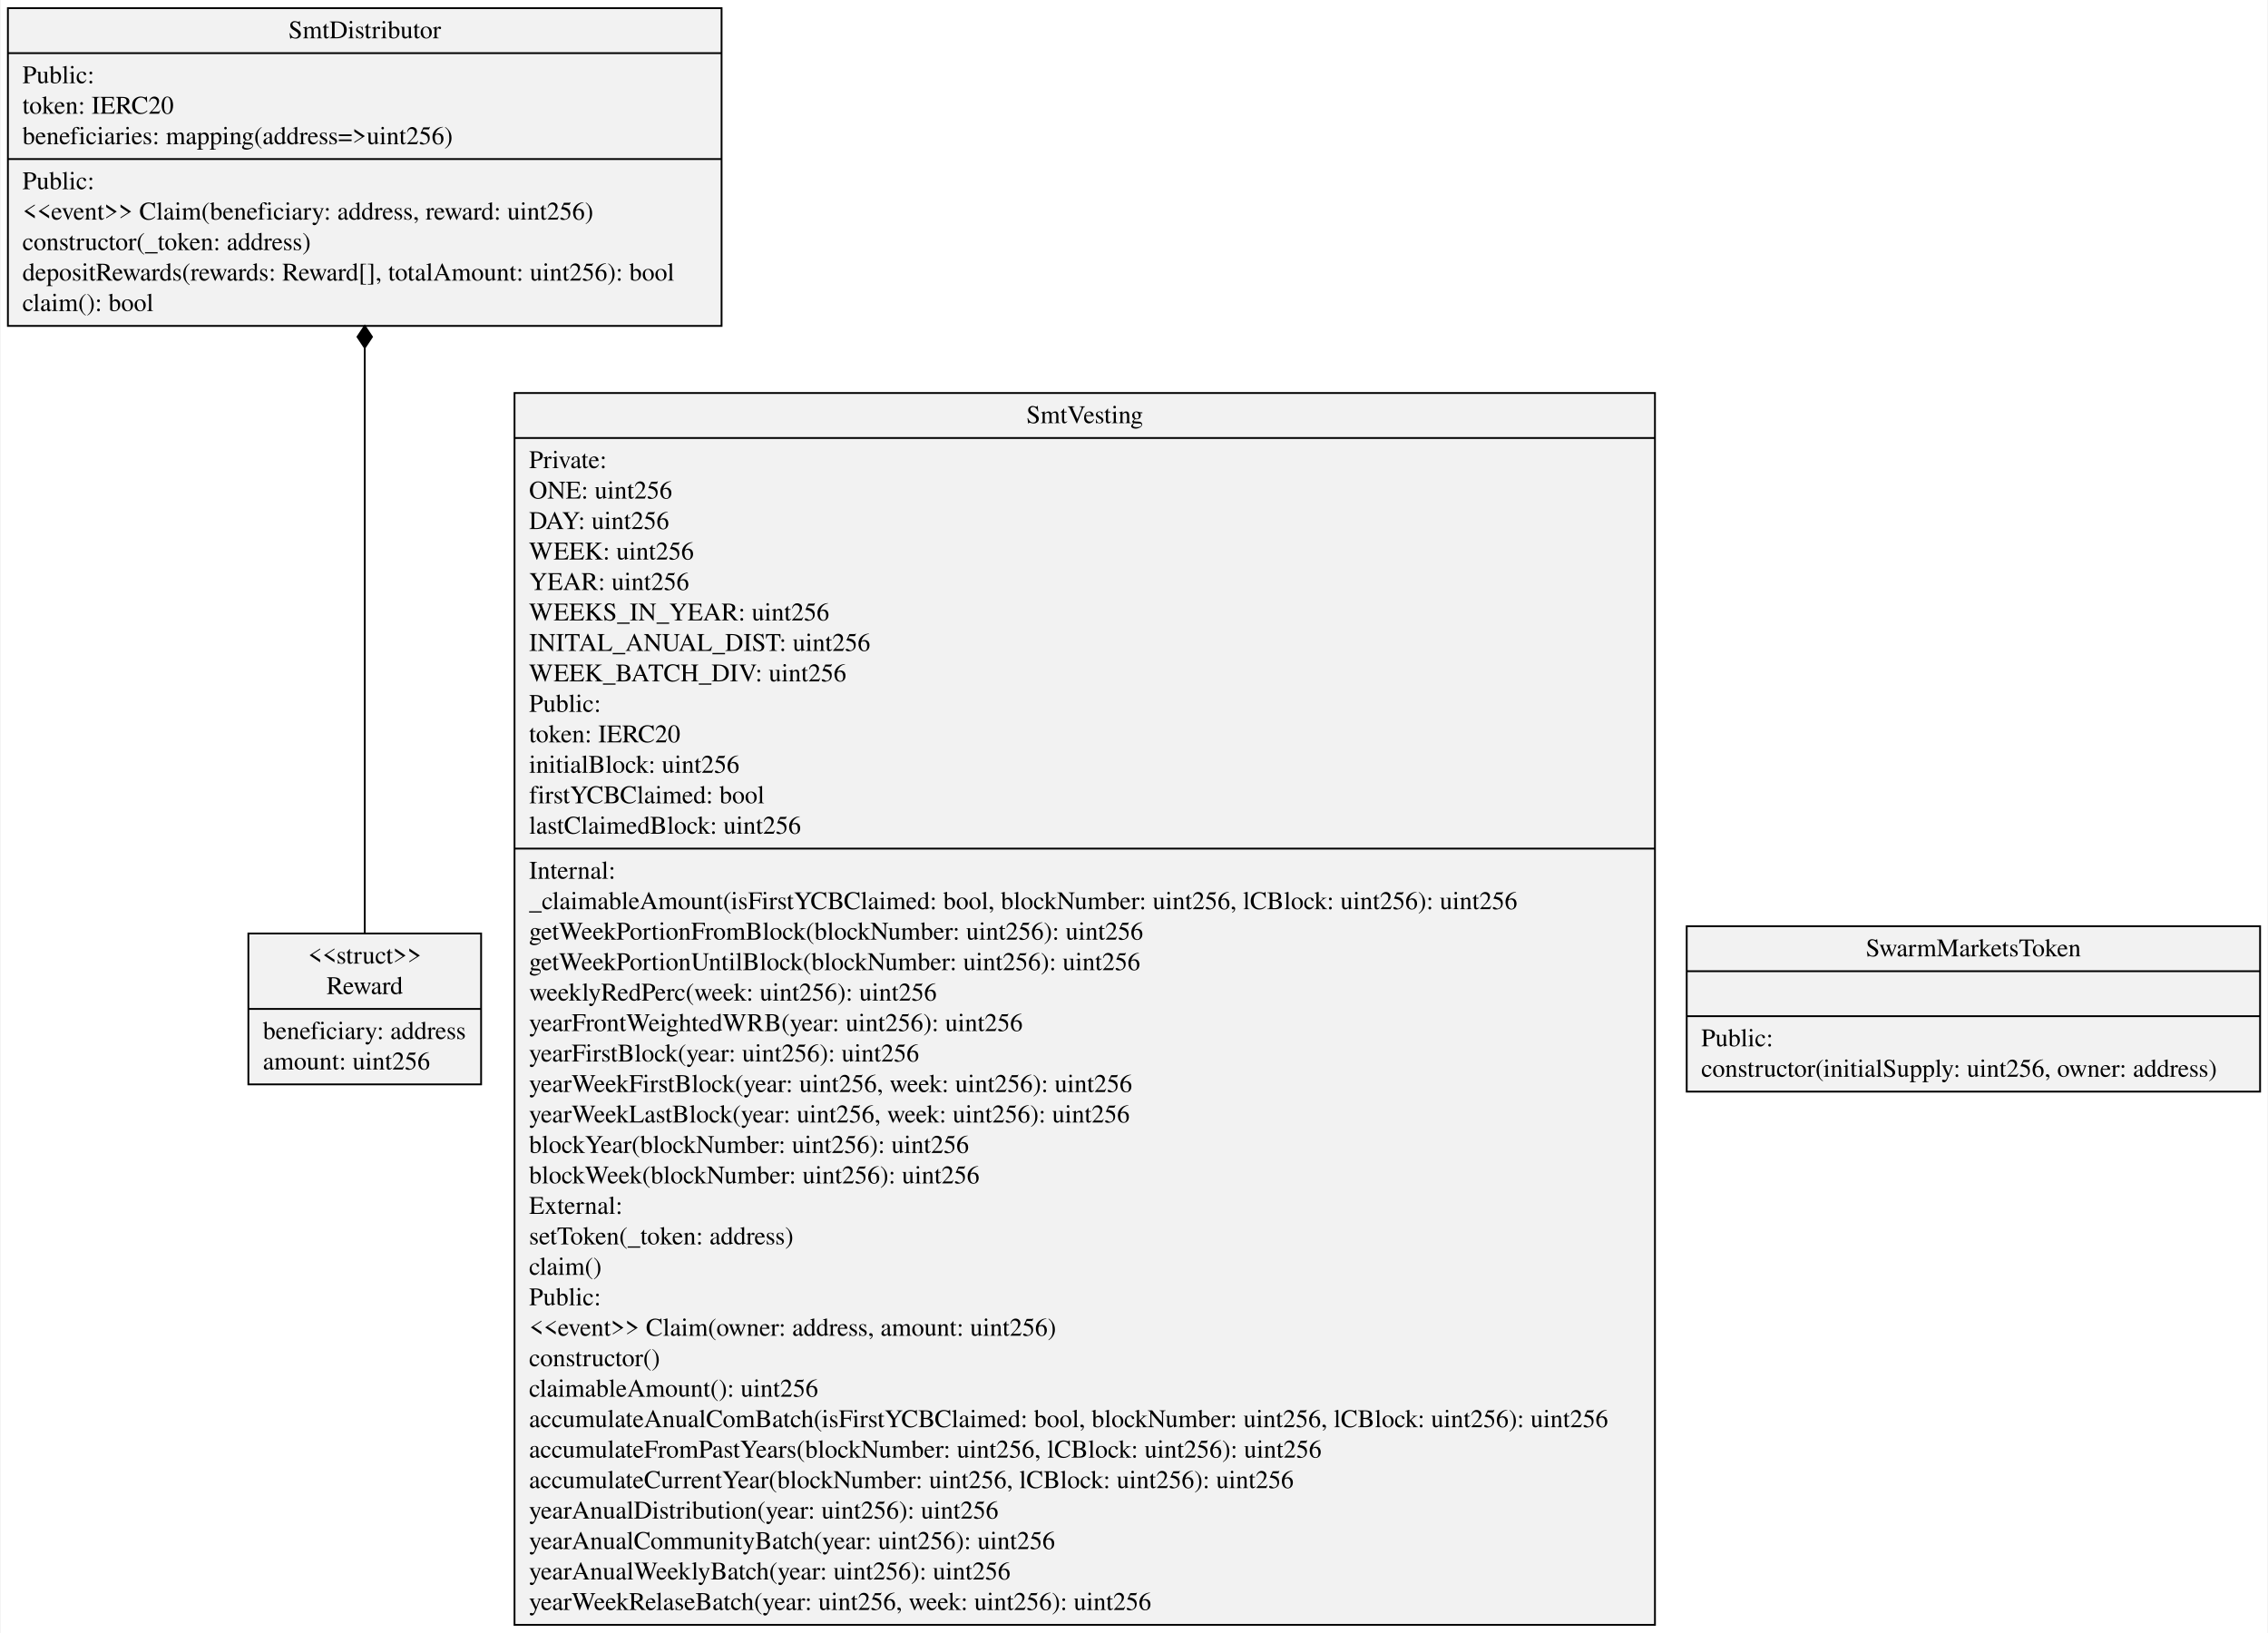
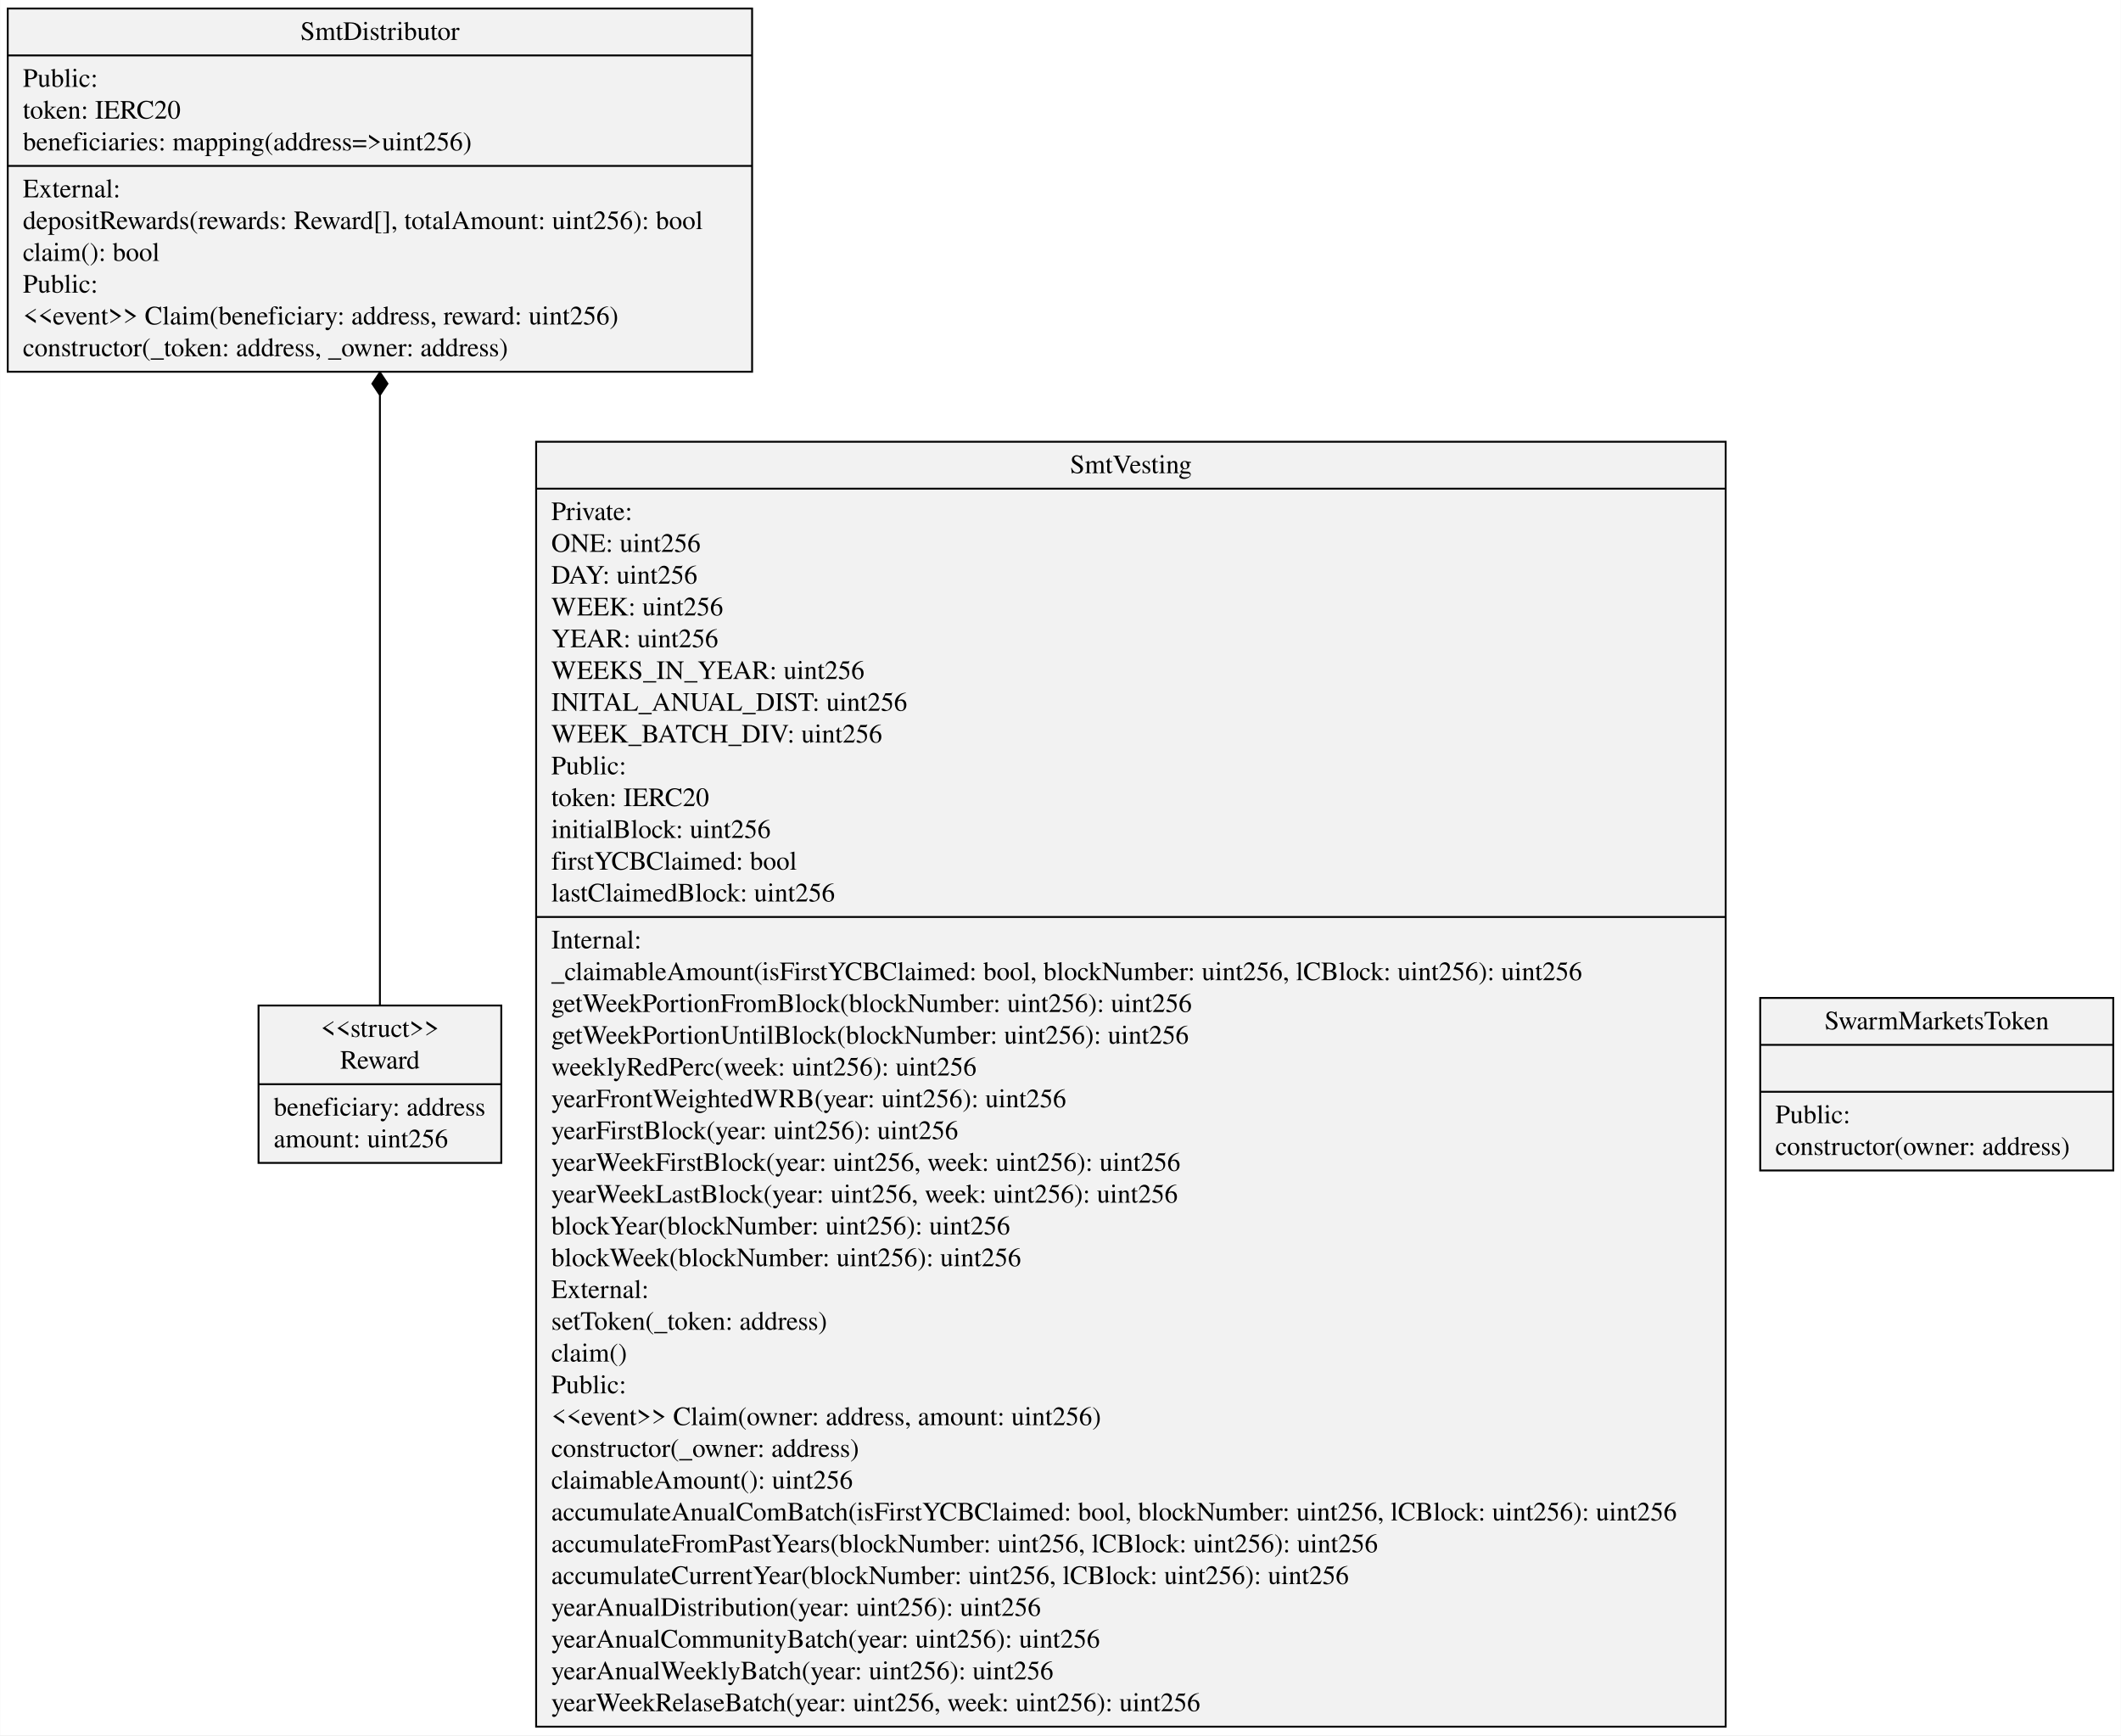
- <svg xmlns="http://www.w3.org/2000/svg" width="1250pt" height="900pt" viewBox="0.00 0.00 1249.84 900.40">
-   <g id="graph0" class="graph" transform="scale(1 1) rotate(0) translate(4 896.4)">
-     <polygon fill="#ffffff" stroke="transparent" points="-4,4 -4,-896.4 1245.837,-896.4 1245.837,4 -4,4" />
+ <svg xmlns="http://www.w3.org/2000/svg" width="1121pt" height="917pt" viewBox="0.00 0.00 1121.08 917.20">
+   <g id="graph0" class="graph" transform="scale(1 1) rotate(0) translate(4 913.2)">
+     <polygon fill="#ffffff" stroke="transparent" points="-4,4 -4,-913.2 1117.081,-913.2 1117.081,4 -4,4" />
    <g id="node1" class="node">
-       <polygon fill="#f2f2f2" stroke="#000000" points="0,-716.7 0,-891.9 393.513,-891.9 393.513,-716.7 0,-716.7" />
-       <text text-anchor="middle" x="196.756" y="-875.3" font-family="Times,serif" font-size="14.00" fill="#000000">SmtDistributor</text>
-       <polyline fill="none" stroke="#000000" points="0,-867.1 393.513,-867.1 " />
-       <text text-anchor="start" x="8" y="-850.5" font-family="Times,serif" font-size="14.00" fill="#000000">Public:</text>
-       <text text-anchor="start" x="8" y="-833.7" font-family="Times,serif" font-size="14.00" fill="#000000">   token: IERC20</text>
-       <text text-anchor="start" x="8" y="-816.9" font-family="Times,serif" font-size="14.00" fill="#000000">   beneficiaries: mapping(address=&gt;uint256)</text>
-       <polyline fill="none" stroke="#000000" points="0,-808.7 393.513,-808.7 " />
-       <text text-anchor="start" x="8" y="-792.1" font-family="Times,serif" font-size="14.00" fill="#000000">Public:</text>
-       <text text-anchor="start" x="8" y="-775.3" font-family="Times,serif" font-size="14.00" fill="#000000">    &lt;&lt;event&gt;&gt; Claim(beneficiary: address, reward: uint256)</text>
-       <text text-anchor="start" x="8" y="-758.5" font-family="Times,serif" font-size="14.00" fill="#000000">    constructor(_token: address)</text>
-       <text text-anchor="start" x="8" y="-741.7" font-family="Times,serif" font-size="14.00" fill="#000000">    depositRewards(rewards: Reward[], totalAmount: uint256): bool</text>
-       <text text-anchor="start" x="8" y="-724.9" font-family="Times,serif" font-size="14.00" fill="#000000">    claim(): bool</text>
+       <polygon fill="#f2f2f2" stroke="#000000" points="0,-716.7 0,-908.7 393.513,-908.7 393.513,-716.7 0,-716.7" />
+       <text text-anchor="middle" x="196.756" y="-892.1" font-family="Times,serif" font-size="14.00" fill="#000000">SmtDistributor</text>
+       <polyline fill="none" stroke="#000000" points="0,-883.9 393.513,-883.9 " />
+       <text text-anchor="start" x="8" y="-867.3" font-family="Times,serif" font-size="14.00" fill="#000000">Public:</text>
+       <text text-anchor="start" x="8" y="-850.5" font-family="Times,serif" font-size="14.00" fill="#000000">   token: IERC20</text>
+       <text text-anchor="start" x="8" y="-833.7" font-family="Times,serif" font-size="14.00" fill="#000000">   beneficiaries: mapping(address=&gt;uint256)</text>
+       <polyline fill="none" stroke="#000000" points="0,-825.5 393.513,-825.5 " />
+       <text text-anchor="start" x="8" y="-808.9" font-family="Times,serif" font-size="14.00" fill="#000000">External:</text>
+       <text text-anchor="start" x="8" y="-792.1" font-family="Times,serif" font-size="14.00" fill="#000000">    depositRewards(rewards: Reward[], totalAmount: uint256): bool</text>
+       <text text-anchor="start" x="8" y="-775.3" font-family="Times,serif" font-size="14.00" fill="#000000">    claim(): bool</text>
+       <text text-anchor="start" x="8" y="-758.5" font-family="Times,serif" font-size="14.00" fill="#000000">Public:</text>
+       <text text-anchor="start" x="8" y="-741.7" font-family="Times,serif" font-size="14.00" fill="#000000">    &lt;&lt;event&gt;&gt; Claim(beneficiary: address, reward: uint256)</text>
+       <text text-anchor="start" x="8" y="-724.9" font-family="Times,serif" font-size="14.00" fill="#000000">    constructor(_token: address, _owner: address)</text>
    </g>
    <g id="node2" class="node">
      <polygon fill="#f2f2f2" stroke="#000000" points="132.591,-298.5 132.591,-381.7 260.922,-381.7 260.922,-298.5 132.591,-298.5" />
      <text text-anchor="middle" x="196.756" y="-365.1" font-family="Times,serif" font-size="14.00" fill="#000000">&lt;&lt;struct&gt;&gt;</text>
      <text text-anchor="middle" x="196.756" y="-348.3" font-family="Times,serif" font-size="14.00" fill="#000000">Reward</text>
      <polyline fill="none" stroke="#000000" points="132.591,-340.1 260.922,-340.1 " />
      <text text-anchor="start" x="140.591" y="-323.5" font-family="Times,serif" font-size="14.00" fill="#000000">beneficiary: address</text>
      <text text-anchor="start" x="140.591" y="-306.7" font-family="Times,serif" font-size="14.00" fill="#000000">amount: uint256</text>
    </g>
    <g id="edge1" class="edge">
-       <path fill="none" stroke="#000000" d="M196.756,-381.703C196.756,-453.802 196.756,-603.87 196.756,-704.362" />
-       <polygon fill="#000000" stroke="#000000" points="196.756,-704.668 200.756,-710.668 196.756,-716.668 192.756,-710.668 196.756,-704.668" />
+       <path fill="none" stroke="#000000" d="M196.756,-382.04C196.756,-453.676 196.756,-601.777 196.756,-704.146" />
+       <polygon fill="#000000" stroke="#000000" points="196.756,-704.395 200.756,-710.395 196.756,-716.395 192.756,-710.395 196.756,-704.395" />
    </g>
    <g id="node3" class="node">
      <polygon fill="#f2f2f2" stroke="#000000" points="279.343,-.5 279.343,-679.7 908.169,-679.7 908.169,-.5 279.343,-.5" />
      <text text-anchor="middle" x="593.756" y="-663.1" font-family="Times,serif" font-size="14.00" fill="#000000">SmtVesting</text>
      <polyline fill="none" stroke="#000000" points="279.343,-654.9 908.169,-654.9 " />
      <text text-anchor="start" x="287.343" y="-638.3" font-family="Times,serif" font-size="14.00" fill="#000000">Private:</text>
      <text text-anchor="start" x="287.343" y="-621.5" font-family="Times,serif" font-size="14.00" fill="#000000">   ONE: uint256</text>
      <text text-anchor="start" x="287.343" y="-604.7" font-family="Times,serif" font-size="14.00" fill="#000000">   DAY: uint256</text>
      <text text-anchor="start" x="287.343" y="-587.9" font-family="Times,serif" font-size="14.00" fill="#000000">   WEEK: uint256</text>
      <text text-anchor="start" x="287.343" y="-571.1" font-family="Times,serif" font-size="14.00" fill="#000000">   YEAR: uint256</text>
      <text text-anchor="start" x="287.343" y="-554.3" font-family="Times,serif" font-size="14.00" fill="#000000">   WEEKS_IN_YEAR: uint256</text>
      <text text-anchor="start" x="287.343" y="-537.5" font-family="Times,serif" font-size="14.00" fill="#000000">   INITAL_ANUAL_DIST: uint256</text>
      <text text-anchor="start" x="287.343" y="-520.7" font-family="Times,serif" font-size="14.00" fill="#000000">   WEEK_BATCH_DIV: uint256</text>
      <text text-anchor="start" x="287.343" y="-503.9" font-family="Times,serif" font-size="14.00" fill="#000000">Public:</text>
      <text text-anchor="start" x="287.343" y="-487.1" font-family="Times,serif" font-size="14.00" fill="#000000">   token: IERC20</text>
      <text text-anchor="start" x="287.343" y="-470.3" font-family="Times,serif" font-size="14.00" fill="#000000">   initialBlock: uint256</text>
      <text text-anchor="start" x="287.343" y="-453.5" font-family="Times,serif" font-size="14.00" fill="#000000">   firstYCBClaimed: bool</text>
      <text text-anchor="start" x="287.343" y="-436.7" font-family="Times,serif" font-size="14.00" fill="#000000">   lastClaimedBlock: uint256</text>
      <polyline fill="none" stroke="#000000" points="279.343,-428.5 908.169,-428.5 " />
      <text text-anchor="start" x="287.343" y="-411.9" font-family="Times,serif" font-size="14.00" fill="#000000">Internal:</text>
      <text text-anchor="start" x="287.343" y="-395.1" font-family="Times,serif" font-size="14.00" fill="#000000">    _claimableAmount(isFirstYCBClaimed: bool, blockNumber: uint256, lCBlock: uint256): uint256</text>
      <text text-anchor="start" x="287.343" y="-378.3" font-family="Times,serif" font-size="14.00" fill="#000000">    getWeekPortionFromBlock(blockNumber: uint256): uint256</text>
      <text text-anchor="start" x="287.343" y="-361.5" font-family="Times,serif" font-size="14.00" fill="#000000">    getWeekPortionUntilBlock(blockNumber: uint256): uint256</text>
      <text text-anchor="start" x="287.343" y="-344.7" font-family="Times,serif" font-size="14.00" fill="#000000">    weeklyRedPerc(week: uint256): uint256</text>
      <text text-anchor="start" x="287.343" y="-327.9" font-family="Times,serif" font-size="14.00" fill="#000000">    yearFrontWeightedWRB(year: uint256): uint256</text>
      <text text-anchor="start" x="287.343" y="-311.1" font-family="Times,serif" font-size="14.00" fill="#000000">    yearFirstBlock(year: uint256): uint256</text>
      <text text-anchor="start" x="287.343" y="-294.3" font-family="Times,serif" font-size="14.00" fill="#000000">    yearWeekFirstBlock(year: uint256, week: uint256): uint256</text>
      <text text-anchor="start" x="287.343" y="-277.5" font-family="Times,serif" font-size="14.00" fill="#000000">    yearWeekLastBlock(year: uint256, week: uint256): uint256</text>
      <text text-anchor="start" x="287.343" y="-260.7" font-family="Times,serif" font-size="14.00" fill="#000000">    blockYear(blockNumber: uint256): uint256</text>
      <text text-anchor="start" x="287.343" y="-243.9" font-family="Times,serif" font-size="14.00" fill="#000000">    blockWeek(blockNumber: uint256): uint256</text>
      <text text-anchor="start" x="287.343" y="-227.1" font-family="Times,serif" font-size="14.00" fill="#000000">External:</text>
      <text text-anchor="start" x="287.343" y="-210.3" font-family="Times,serif" font-size="14.00" fill="#000000">    setToken(_token: address)</text>
      <text text-anchor="start" x="287.343" y="-193.5" font-family="Times,serif" font-size="14.00" fill="#000000">    claim()</text>
      <text text-anchor="start" x="287.343" y="-176.7" font-family="Times,serif" font-size="14.00" fill="#000000">Public:</text>
      <text text-anchor="start" x="287.343" y="-159.9" font-family="Times,serif" font-size="14.00" fill="#000000">    &lt;&lt;event&gt;&gt; Claim(owner: address, amount: uint256)</text>
-       <text text-anchor="start" x="287.343" y="-143.1" font-family="Times,serif" font-size="14.00" fill="#000000">    constructor()</text>
+       <text text-anchor="start" x="287.343" y="-143.1" font-family="Times,serif" font-size="14.00" fill="#000000">    constructor(_owner: address)</text>
      <text text-anchor="start" x="287.343" y="-126.3" font-family="Times,serif" font-size="14.00" fill="#000000">    claimableAmount(): uint256</text>
      <text text-anchor="start" x="287.343" y="-109.5" font-family="Times,serif" font-size="14.00" fill="#000000">    accumulateAnualComBatch(isFirstYCBClaimed: bool, blockNumber: uint256, lCBlock: uint256): uint256</text>
      <text text-anchor="start" x="287.343" y="-92.7" font-family="Times,serif" font-size="14.00" fill="#000000">    accumulateFromPastYears(blockNumber: uint256, lCBlock: uint256): uint256</text>
      <text text-anchor="start" x="287.343" y="-75.9" font-family="Times,serif" font-size="14.00" fill="#000000">    accumulateCurrentYear(blockNumber: uint256, lCBlock: uint256): uint256</text>
      <text text-anchor="start" x="287.343" y="-59.1" font-family="Times,serif" font-size="14.00" fill="#000000">    yearAnualDistribution(year: uint256): uint256</text>
      <text text-anchor="start" x="287.343" y="-42.3" font-family="Times,serif" font-size="14.00" fill="#000000">    yearAnualCommunityBatch(year: uint256): uint256</text>
      <text text-anchor="start" x="287.343" y="-25.5" font-family="Times,serif" font-size="14.00" fill="#000000">    yearAnualWeeklyBatch(year: uint256): uint256</text>
      <text text-anchor="start" x="287.343" y="-8.7" font-family="Times,serif" font-size="14.00" fill="#000000">    yearWeekRelaseBatch(year: uint256, week: uint256): uint256</text>
    </g>
    <g id="node4" class="node">
-       <polygon fill="#f2f2f2" stroke="#000000" points="925.676,-294.5 925.676,-385.7 1241.837,-385.7 1241.837,-294.5 925.676,-294.5" />
-       <text text-anchor="middle" x="1083.756" y="-369.1" font-family="Times,serif" font-size="14.00" fill="#000000">SwarmMarketsToken</text>
-       <polyline fill="none" stroke="#000000" points="925.676,-360.9 1241.837,-360.9 " />
-       <text text-anchor="middle" x="1083.756" y="-344.3" font-family="Times,serif" font-size="14.00" fill="#000000"> </text>
-       <polyline fill="none" stroke="#000000" points="925.676,-336.1 1241.837,-336.1 " />
-       <text text-anchor="start" x="933.676" y="-319.5" font-family="Times,serif" font-size="14.00" fill="#000000">Public:</text>
-       <text text-anchor="start" x="933.676" y="-302.7" font-family="Times,serif" font-size="14.00" fill="#000000">    constructor(initialSupply: uint256, owner: address)</text>
+       <polygon fill="#f2f2f2" stroke="#000000" points="926.432,-294.5 926.432,-385.7 1113.081,-385.7 1113.081,-294.5 926.432,-294.5" />
+       <text text-anchor="middle" x="1019.756" y="-369.1" font-family="Times,serif" font-size="14.00" fill="#000000">SwarmMarketsToken</text>
+       <polyline fill="none" stroke="#000000" points="926.432,-360.9 1113.081,-360.9 " />
+       <text text-anchor="middle" x="1019.756" y="-344.3" font-family="Times,serif" font-size="14.00" fill="#000000"> </text>
+       <polyline fill="none" stroke="#000000" points="926.432,-336.1 1113.081,-336.1 " />
+       <text text-anchor="start" x="934.432" y="-319.5" font-family="Times,serif" font-size="14.00" fill="#000000">Public:</text>
+       <text text-anchor="start" x="934.432" y="-302.7" font-family="Times,serif" font-size="14.00" fill="#000000">    constructor(owner: address)</text>
    </g>
  </g>
</svg>
